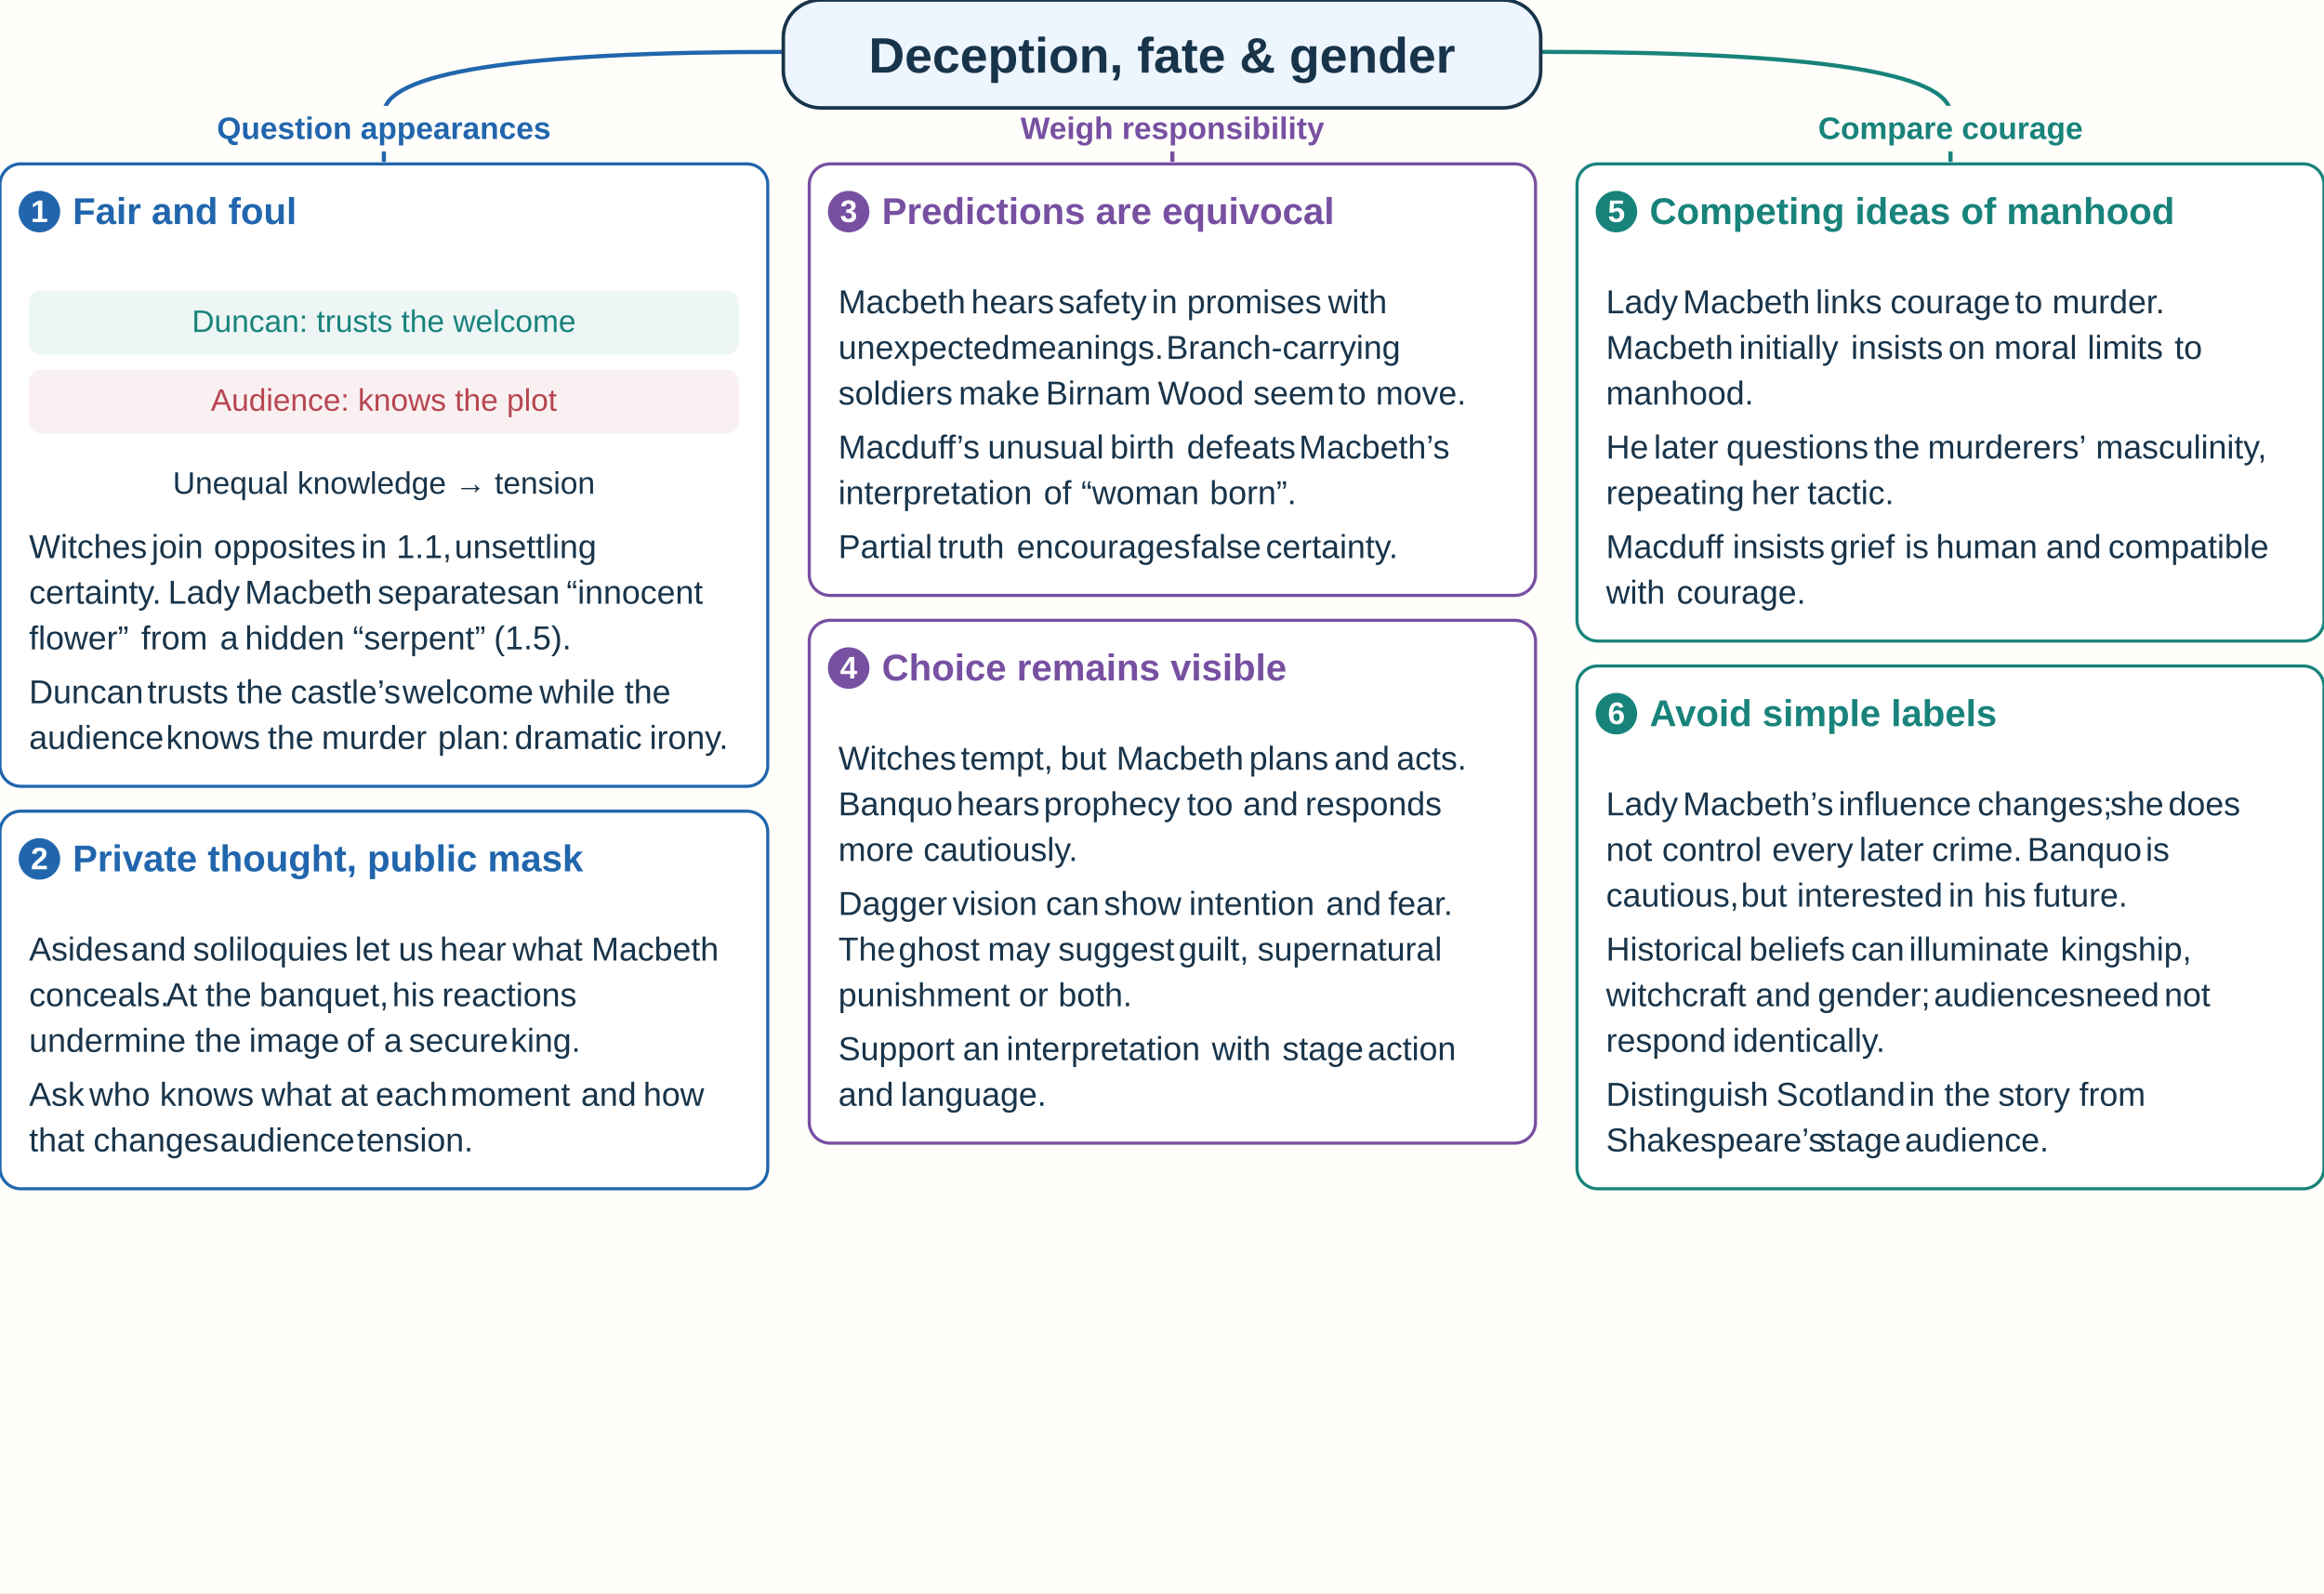
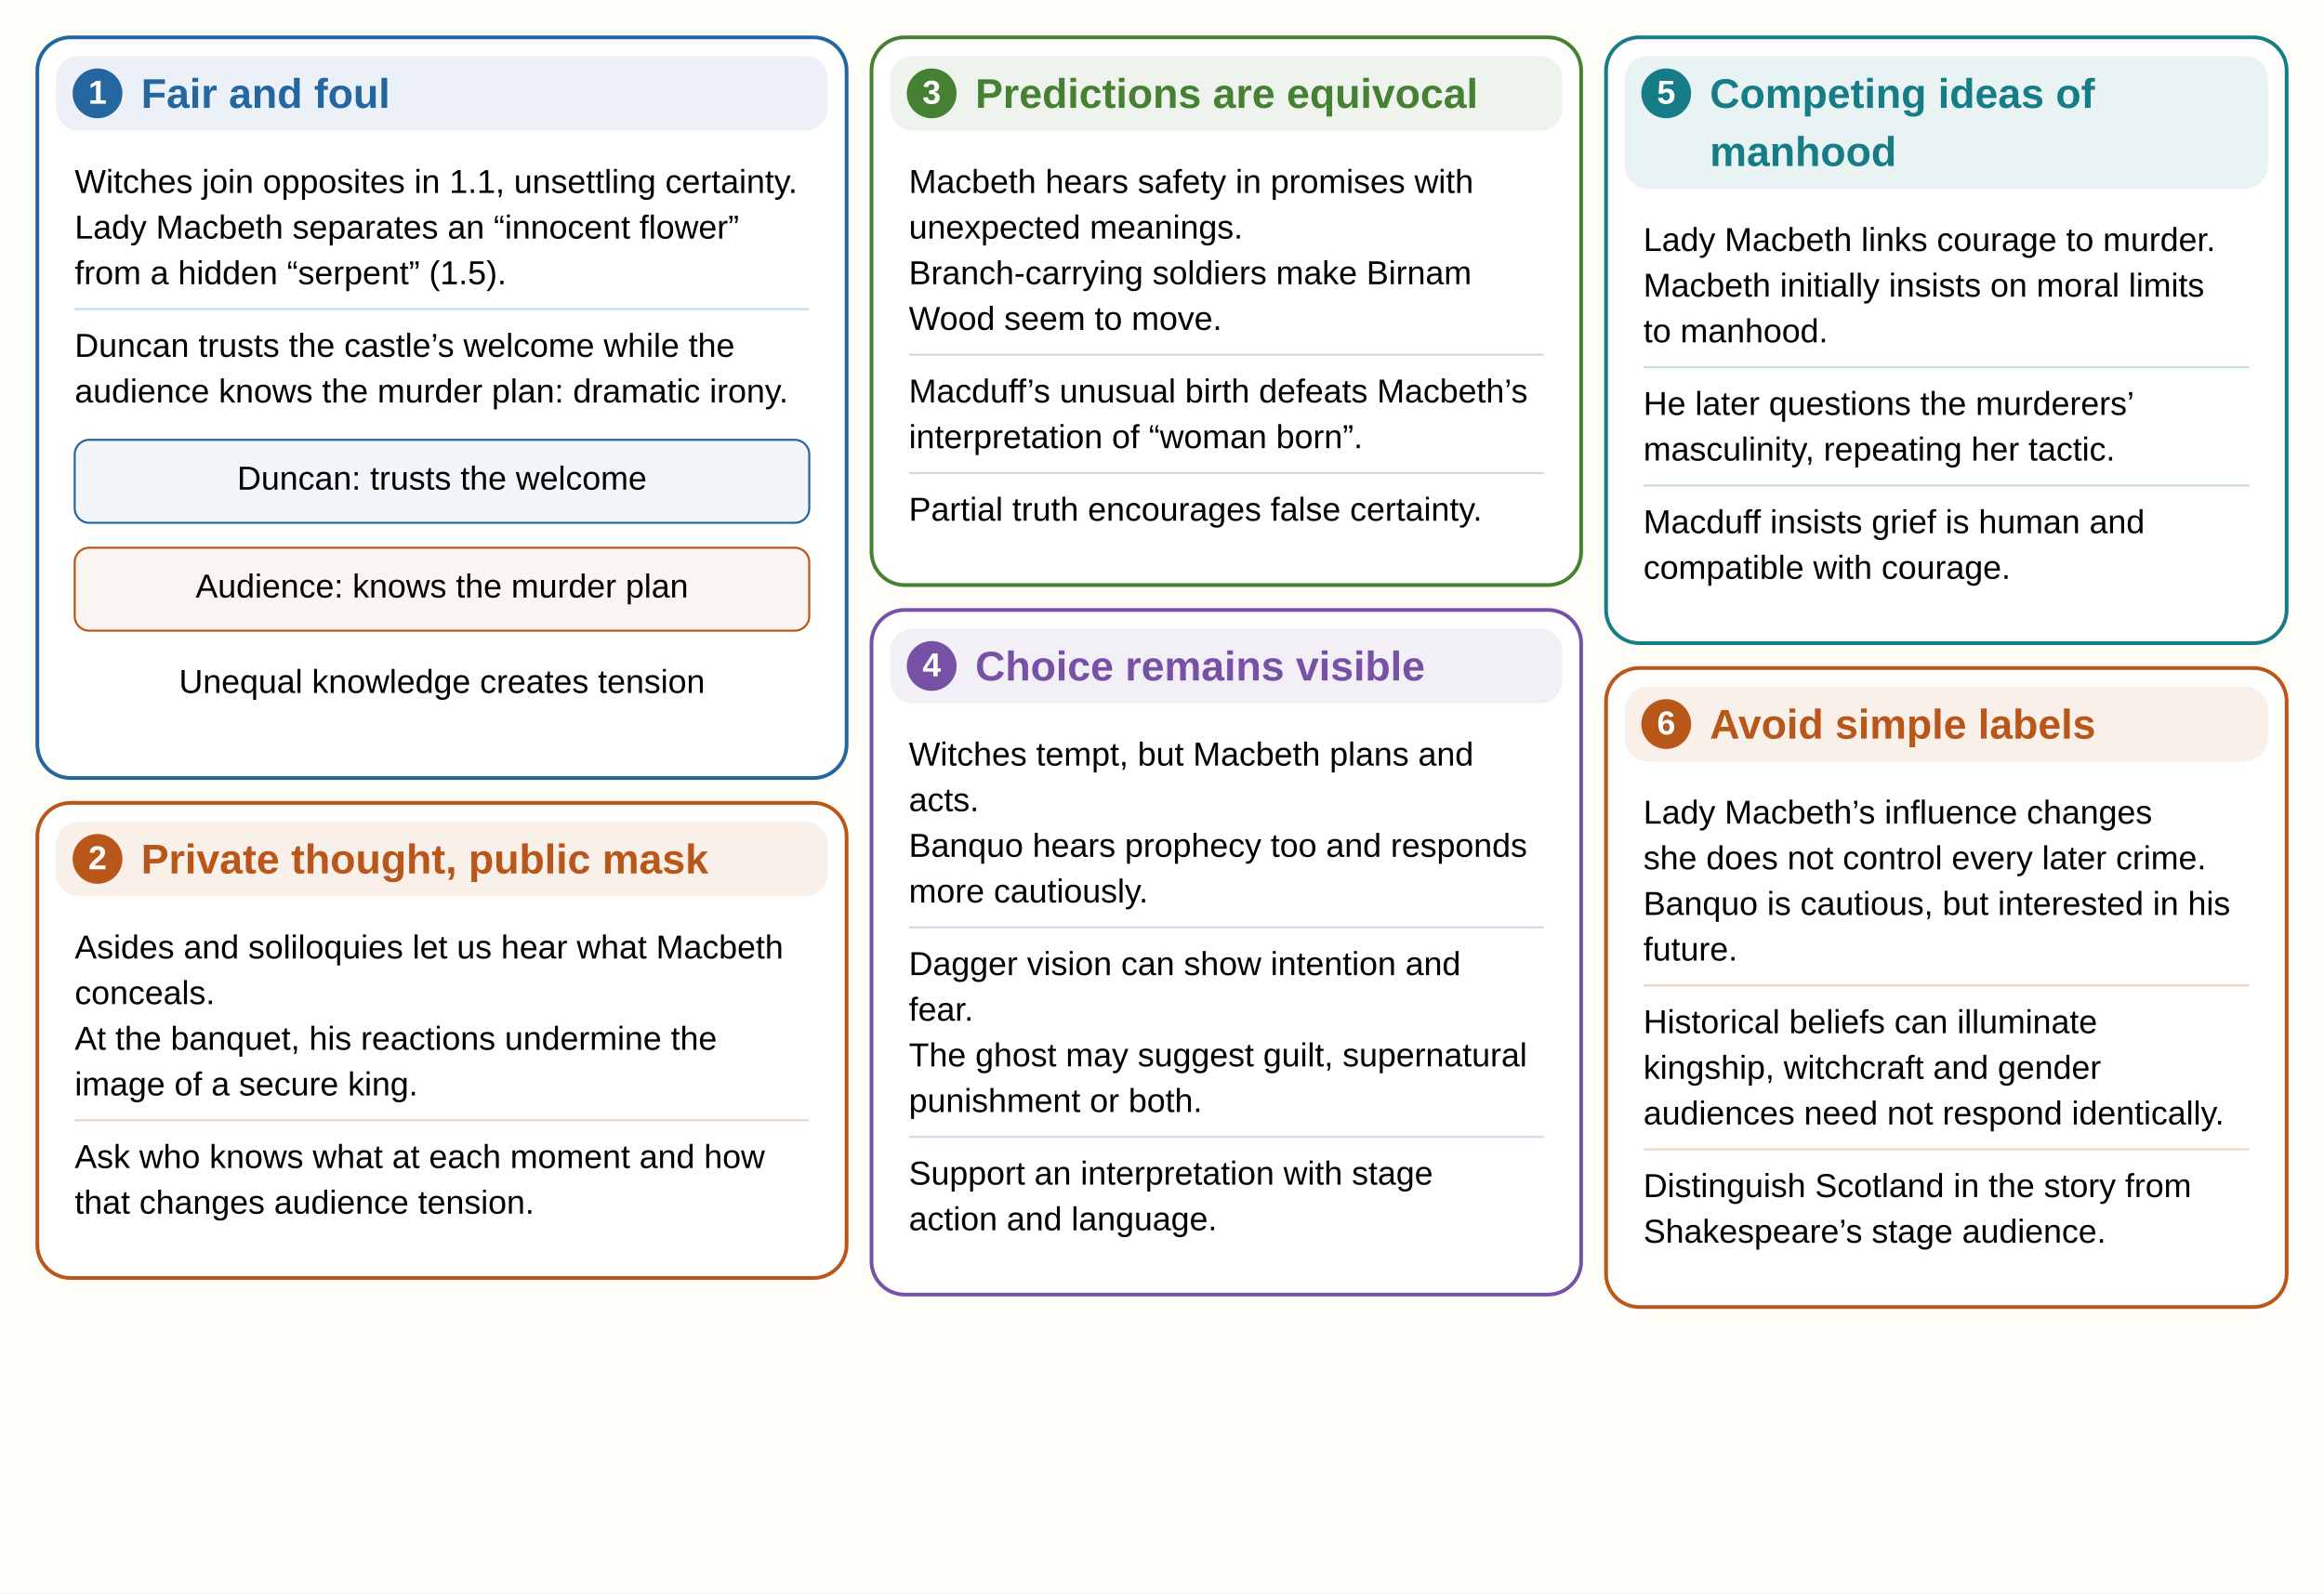
- <svg xmlns="http://www.w3.org/2000/svg" width="2400" height="1645.714" viewBox="0 0 1120 768" role="img" aria-labelledby="title description" data-print-width-mm="277" data-body-size="16">
+ <svg xmlns="http://www.w3.org/2000/svg" width="2400" height="1645.714" viewBox="0 0 1120 768" role="img" aria-labelledby="map-title map-description" data-print-width-mm="277" font-family="Segoe UI,Arial,sans-serif">
  <defs>
-     <radialGradient id="animalFill">
-       <stop stop-color="#fff5de" />
-       <stop offset="1" stop-color="#dceafd" />
-     </radialGradient>
-     <radialGradient id="nucleusFill">
-       <stop stop-color="#ddc7f4" />
-       <stop offset="1" stop-color="#9b79c2" />
-     </radialGradient>
-     <linearGradient id="leafFill" x2="0" y2="1">
-       <stop stop-color="#edf7b8" />
-       <stop offset="1" stop-color="#bfd882" />
-     </linearGradient>
+     <marker id="arrow-2366a0" viewBox="0 0 10 10" refX="9" refY="5" markerWidth="4" markerHeight="4" orient="auto-start-reverse">
+       <path d="M1 1L9 5L1 9" fill="none" stroke="#2366a0" stroke-width="2" stroke-linejoin="round" />
+     </marker>
+     <marker id="arrow-b95619" viewBox="0 0 10 10" refX="9" refY="5" markerWidth="4" markerHeight="4" orient="auto-start-reverse">
+       <path d="M1 1L9 5L1 9" fill="none" stroke="#b95619" stroke-width="2" stroke-linejoin="round" />
+     </marker>
+     <marker id="arrow-468133" viewBox="0 0 10 10" refX="9" refY="5" markerWidth="4" markerHeight="4" orient="auto-start-reverse">
+       <path d="M1 1L9 5L1 9" fill="none" stroke="#468133" stroke-width="2" stroke-linejoin="round" />
+     </marker>
+     <marker id="arrow-7651a5" viewBox="0 0 10 10" refX="9" refY="5" markerWidth="4" markerHeight="4" orient="auto-start-reverse">
+       <path d="M1 1L9 5L1 9" fill="none" stroke="#7651a5" stroke-width="2" stroke-linejoin="round" />
+     </marker>
+     <marker id="arrow-167d87" viewBox="0 0 10 10" refX="9" refY="5" markerWidth="4" markerHeight="4" orient="auto-start-reverse">
+       <path d="M1 1L9 5L1 9" fill="none" stroke="#167d87" stroke-width="2" stroke-linejoin="round" />
+     </marker>
+     <marker id="arrow-b95619" viewBox="0 0 10 10" refX="9" refY="5" markerWidth="4" markerHeight="4" orient="auto-start-reverse">
+       <path d="M1 1L9 5L1 9" fill="none" stroke="#b95619" stroke-width="2" stroke-linejoin="round" />
+     </marker>
  </defs>
-   <rect width="1120" height="768" fill="#fffefa" />
-   <g font-family="Segoe UI, Arial, sans-serif" fill="#18344a">
-     <path class="relationship-path" d="M377.5 25Q185.0 25 185.0 55V78" stroke="#2166ad" stroke-width="2" fill="none" />
-     <rect x="98.0" y="51" width="174.0" height="22" rx="5" fill="#fffefa" />
-     <text class="diagram-label" x="185.00" y="67.00" font-size="15" fill="#2166ad" font-weight="700" text-anchor="middle">Question appearances</text>
-     <g class="map-section" id="section-1" data-source-panel="0" data-bounds="0,0,370,300" transform="translate(0 79)">
-       <rect width="370" height="300" rx="10" fill="white" stroke="#2166ad" stroke-width="1.5" />
-       <g class="section-heading">
-         <circle cx="19" cy="23" r="10" fill="#2166ad" />
-         <text class="" x="19.00" y="28.00" font-size="15" fill="white" font-weight="700" text-anchor="middle">1</text>
-         <text class="" x="35.00" y="29.00" font-size="18" fill="#2166ad" font-weight="700" text-anchor="start">Fair and foul</text>
-       </g>
-       <g class="section-body">
-         <g class="concept-illustration" transform="translate(14 59)">
-           <rect x="0" y="2" width="342" height="31" rx="6" fill="#18837b" opacity=".08" />
-           <text class="diagram-label" x="171.00" y="22.00" font-size="15" fill="#18837b" font-weight="400" text-anchor="middle">Duncan: trusts the welcome</text>
-           <rect x="0" y="40" width="342" height="31" rx="6" fill="#b74551" opacity=".08" />
-           <text class="diagram-label" x="171.00" y="60.00" font-size="15" fill="#b74551" font-weight="400" text-anchor="middle">Audience: knows the plot</text>
-           <text class="diagram-label" x="171.00" y="100.00" font-size="15" fill="#18344a" font-weight="400" text-anchor="middle">Unequal knowledge → tension</text>
+   <rect width="1120" height="768" fill="#fffdf8" />
+   <g class="map-section" id="section-1" data-source-panel="0" data-bounds="0,0,390,357" transform="translate(18 18)">
+     <rect width="390" height="357" rx="16" fill="white" stroke="#2366a0" stroke-width="1.8" />
+     <g class="section-heading">
+       <rect x="9" y="9" width="372" height="36" rx="11" fill="#2366a0" opacity=".09" />
+       <circle cx="29" cy="27" r="12" fill="#2366a0" />
+       <text class="diagram-label" x="29" y="32" font-size="16" fill="white" font-weight="700" text-anchor="middle">1</text>
+       <text class="panel-title" x="50" y="34" font-size="20" fill="#2366a0" font-weight="700" text-anchor="start">Fair and foul</text>
+     </g>
+     <g class="section-body">
+       <text class="body-text" x="18" y="75" font-size="16" fill="#000000" font-weight="400" text-anchor="start">Witches join opposites in 1.1, unsettling certainty.</text>
+       <text class="body-text" x="18" y="97" font-size="16" fill="#000000" font-weight="400" text-anchor="start">Lady Macbeth separates an “innocent flower”</text>
+       <text class="body-text" x="18" y="119" font-size="16" fill="#000000" font-weight="400" text-anchor="start">from a hidden “serpent” (1.5).</text>
+       <path class="section-divider" d="M18 131H372" stroke="#2366a0" stroke-opacity=".25" stroke-width="1" fill="none" />
+       <text class="body-text" x="18" y="154" font-size="16" fill="#000000" font-weight="400" text-anchor="start">Duncan trusts the castle’s welcome while the</text>
+       <text class="body-text" x="18" y="176" font-size="16" fill="#000000" font-weight="400" text-anchor="start">audience knows the murder plan: dramatic irony.</text>
+       <g transform="translate(18 194)">
+         <g class="concept-illustration">
+           <rect x="0" y="0" width="354" height="40" rx="7" fill="#2366a0" fill-opacity=".06" stroke="#2366a0" />
+           <text class="diagram-label" x="177.0" y="24" font-size="16" fill="#000000" text-anchor="middle">Duncan: trusts the welcome</text>
+           <rect x="0" y="52" width="354" height="40" rx="7" fill="#b95619" fill-opacity=".06" stroke="#b95619" />
+           <text class="diagram-label" x="177.0" y="76" font-size="16" fill="#000000" text-anchor="middle">Audience: knows the murder plan</text>
+           <text class="diagram-label" x="177.0" y="122" font-size="16" fill="#000000" text-anchor="middle">Unequal knowledge creates tension</text>
        </g>
-         <text class="body-text" x="14.00" y="190.00" font-size="16" fill="#18344a" font-weight="400" text-anchor="start">Witches</text>
-         <text class="body-text" x="73.00" y="190.00" font-size="16" fill="#18344a" font-weight="400" text-anchor="start">join</text>
-         <text class="body-text" x="103.00" y="190.00" font-size="16" fill="#18344a" font-weight="400" text-anchor="start">opposites</text>
-         <text class="body-text" x="174.00" y="190.00" font-size="16" fill="#18344a" font-weight="400" text-anchor="start">in</text>
-         <text class="body-text" x="191.00" y="190.00" font-size="16" fill="#18344a" font-weight="400" text-anchor="start">1.1,</text>
-         <text class="body-text" x="219.00" y="190.00" font-size="16" fill="#18344a" font-weight="400" text-anchor="start">unsettling</text>
-         <text class="body-text" x="14.00" y="212.00" font-size="16" fill="#18344a" font-weight="400" text-anchor="start">certainty.</text>
-         <text class="body-text" x="80.98" y="212.00" font-size="16" fill="#18344a" font-weight="400" text-anchor="start">Lady</text>
-         <text class="body-text" x="117.98" y="212.00" font-size="16" fill="#18344a" font-weight="400" text-anchor="start">Macbeth</text>
-         <text class="body-text" x="181.98" y="212.00" font-size="16" fill="#18344a" font-weight="400" text-anchor="start">separates</text>
-         <text class="body-text" x="251.98" y="212.00" font-size="16" fill="#18344a" font-weight="400" text-anchor="start">an</text>
-         <text class="body-text" x="272.98" y="212.00" font-size="16" fill="#18344a" font-weight="400" text-anchor="start">“innocent</text>
-         <text class="body-text" x="14.00" y="234.00" font-size="16" fill="#18344a" font-weight="400" text-anchor="start">flower”</text>
-         <text class="body-text" x="68.02" y="234.00" font-size="16" fill="#18344a" font-weight="400" text-anchor="start">from</text>
-         <text class="body-text" x="106.02" y="234.00" font-size="16" fill="#18344a" font-weight="400" text-anchor="start">a</text>
-         <text class="body-text" x="118.02" y="234.00" font-size="16" fill="#18344a" font-weight="400" text-anchor="start">hidden</text>
-         <text class="body-text" x="170.02" y="234.00" font-size="16" fill="#18344a" font-weight="400" text-anchor="start">“serpent”</text>
-         <text class="body-text" x="238.02" y="234.00" font-size="16" fill="#18344a" font-weight="400" text-anchor="start">(1.5).</text>
-         <text class="body-text" x="14.00" y="260.00" font-size="16" fill="#18344a" font-weight="400" text-anchor="start">Duncan</text>
-         <text class="body-text" x="71.00" y="260.00" font-size="16" fill="#18344a" font-weight="400" text-anchor="start">trusts</text>
-         <text class="body-text" x="114.00" y="260.00" font-size="16" fill="#18344a" font-weight="400" text-anchor="start">the</text>
-         <text class="body-text" x="140.00" y="260.00" font-size="16" fill="#18344a" font-weight="400" text-anchor="start">castle’s</text>
-         <text class="body-text" x="193.98" y="260.00" font-size="16" fill="#18344a" font-weight="400" text-anchor="start">welcome</text>
-         <text class="body-text" x="259.98" y="260.00" font-size="16" fill="#18344a" font-weight="400" text-anchor="start">while</text>
-         <text class="body-text" x="300.98" y="260.00" font-size="16" fill="#18344a" font-weight="400" text-anchor="start">the</text>
-         <text class="body-text" x="14.00" y="282.00" font-size="16" fill="#18344a" font-weight="400" text-anchor="start">audience</text>
-         <text class="body-text" x="80.00" y="282.00" font-size="16" fill="#18344a" font-weight="400" text-anchor="start">knows</text>
-         <text class="body-text" x="129.00" y="282.00" font-size="16" fill="#18344a" font-weight="400" text-anchor="start">the</text>
-         <text class="body-text" x="155.00" y="282.00" font-size="16" fill="#18344a" font-weight="400" text-anchor="start">murder</text>
-         <text class="body-text" x="211.00" y="282.00" font-size="16" fill="#18344a" font-weight="400" text-anchor="start">plan:</text>
-         <text class="body-text" x="248.00" y="282.00" font-size="16" fill="#18344a" font-weight="400" text-anchor="start">dramatic</text>
-         <text class="body-text" x="313.00" y="282.00" font-size="16" fill="#18344a" font-weight="400" text-anchor="start">irony.</text>
      </g>
    </g>
-     <g class="map-section" id="section-2" data-source-panel="1" data-bounds="0,0,370,182" transform="translate(0 391)">
-       <rect width="370" height="182" rx="10" fill="white" stroke="#2166ad" stroke-width="1.5" />
-       <g class="section-heading">
-         <circle cx="19" cy="23" r="10" fill="#2166ad" />
-         <text class="" x="19.00" y="28.00" font-size="15" fill="white" font-weight="700" text-anchor="middle">2</text>
-         <text class="" x="35.00" y="29.00" font-size="18" fill="#2166ad" font-weight="700" text-anchor="start">Private thought, public mask</text>
-       </g>
-       <g class="section-body">
-         <text class="body-text" x="14.00" y="72.00" font-size="16" fill="#18344a" font-weight="400" text-anchor="start">Asides</text>
-         <text class="body-text" x="63.00" y="72.00" font-size="16" fill="#18344a" font-weight="400" text-anchor="start">and</text>
-         <text class="body-text" x="93.00" y="72.00" font-size="16" fill="#18344a" font-weight="400" text-anchor="start">soliloquies</text>
-         <text class="body-text" x="171.00" y="72.00" font-size="16" fill="#18344a" font-weight="400" text-anchor="start">let</text>
-         <text class="body-text" x="192.00" y="72.00" font-size="16" fill="#18344a" font-weight="400" text-anchor="start">us</text>
-         <text class="body-text" x="212.00" y="72.00" font-size="16" fill="#18344a" font-weight="400" text-anchor="start">hear</text>
-         <text class="body-text" x="247.00" y="72.00" font-size="16" fill="#18344a" font-weight="400" text-anchor="start">what</text>
-         <text class="body-text" x="285.00" y="72.00" font-size="16" fill="#18344a" font-weight="400" text-anchor="start">Macbeth</text>
-         <text class="body-text" x="14.00" y="94.00" font-size="16" fill="#18344a" font-weight="400" text-anchor="start">conceals.</text>
-         <text class="body-text" x="80.00" y="94.00" font-size="16" fill="#18344a" font-weight="400" text-anchor="start">At</text>
-         <text class="body-text" x="99.00" y="94.00" font-size="16" fill="#18344a" font-weight="400" text-anchor="start">the</text>
-         <text class="body-text" x="125.00" y="94.00" font-size="16" fill="#18344a" font-weight="400" text-anchor="start">banquet,</text>
-         <text class="body-text" x="189.00" y="94.00" font-size="16" fill="#18344a" font-weight="400" text-anchor="start">his</text>
-         <text class="body-text" x="213.00" y="94.00" font-size="16" fill="#18344a" font-weight="400" text-anchor="start">reactions</text>
-         <text class="body-text" x="14.00" y="116.00" font-size="16" fill="#18344a" font-weight="400" text-anchor="start">undermine</text>
-         <text class="body-text" x="94.00" y="116.00" font-size="16" fill="#18344a" font-weight="400" text-anchor="start">the</text>
-         <text class="body-text" x="120.00" y="116.00" font-size="16" fill="#18344a" font-weight="400" text-anchor="start">image</text>
-         <text class="body-text" x="167.00" y="116.00" font-size="16" fill="#18344a" font-weight="400" text-anchor="start">of</text>
-         <text class="body-text" x="185.00" y="116.00" font-size="16" fill="#18344a" font-weight="400" text-anchor="start">a</text>
-         <text class="body-text" x="197.00" y="116.00" font-size="16" fill="#18344a" font-weight="400" text-anchor="start">secure</text>
-         <text class="body-text" x="246.00" y="116.00" font-size="16" fill="#18344a" font-weight="400" text-anchor="start">king.</text>
-         <text class="body-text" x="14.00" y="142.00" font-size="16" fill="#18344a" font-weight="400" text-anchor="start">Ask</text>
-         <text class="body-text" x="43.00" y="142.00" font-size="16" fill="#18344a" font-weight="400" text-anchor="start">who</text>
-         <text class="body-text" x="77.00" y="142.00" font-size="16" fill="#18344a" font-weight="400" text-anchor="start">knows</text>
-         <text class="body-text" x="126.00" y="142.00" font-size="16" fill="#18344a" font-weight="400" text-anchor="start">what</text>
-         <text class="body-text" x="164.00" y="142.00" font-size="16" fill="#18344a" font-weight="400" text-anchor="start">at</text>
-         <text class="body-text" x="181.00" y="142.00" font-size="16" fill="#18344a" font-weight="400" text-anchor="start">each</text>
-         <text class="body-text" x="217.00" y="142.00" font-size="16" fill="#18344a" font-weight="400" text-anchor="start">moment</text>
-         <text class="body-text" x="280.00" y="142.00" font-size="16" fill="#18344a" font-weight="400" text-anchor="start">and</text>
-         <text class="body-text" x="310.00" y="142.00" font-size="16" fill="#18344a" font-weight="400" text-anchor="start">how</text>
-         <text class="body-text" x="14.00" y="164.00" font-size="16" fill="#18344a" font-weight="400" text-anchor="start">that</text>
-         <text class="body-text" x="45.00" y="164.00" font-size="16" fill="#18344a" font-weight="400" text-anchor="start">changes</text>
-         <text class="body-text" x="106.00" y="164.00" font-size="16" fill="#18344a" font-weight="400" text-anchor="start">audience</text>
-         <text class="body-text" x="172.00" y="164.00" font-size="16" fill="#18344a" font-weight="400" text-anchor="start">tension.</text>
-       </g>
+   </g>
+   <g class="map-section" id="section-2" data-source-panel="1" data-bounds="0,0,390,229" transform="translate(18 387)">
+     <rect width="390" height="229" rx="16" fill="white" stroke="#b95619" stroke-width="1.8" />
+     <g class="section-heading">
+       <rect x="9" y="9" width="372" height="36" rx="11" fill="#b95619" opacity=".09" />
+       <circle cx="29" cy="27" r="12" fill="#b95619" />
+       <text class="diagram-label" x="29" y="32" font-size="16" fill="white" font-weight="700" text-anchor="middle">2</text>
+       <text class="panel-title" x="50" y="34" font-size="20" fill="#b95619" font-weight="700" text-anchor="start">Private thought, public mask</text>
    </g>
-     <path class="relationship-path" d="M560 52Q565.0 55 565.0 55V78" stroke="#7750a1" stroke-width="2" fill="none" />
-     <rect x="483.5" y="51" width="163.0" height="22" rx="5" fill="#fffefa" />
-     <text class="diagram-label" x="565.00" y="67.00" font-size="15" fill="#7750a1" font-weight="700" text-anchor="middle">Weigh responsibility</text>
-     <g class="map-section" id="section-3" data-source-panel="2" data-bounds="0,0,350,208" transform="translate(390 79)">
-       <rect width="350" height="208" rx="10" fill="white" stroke="#7750a1" stroke-width="1.5" />
-       <g class="section-heading">
-         <circle cx="19" cy="23" r="10" fill="#7750a1" />
-         <text class="" x="19.00" y="28.00" font-size="15" fill="white" font-weight="700" text-anchor="middle">3</text>
-         <text class="" x="35.00" y="29.00" font-size="18" fill="#7750a1" font-weight="700" text-anchor="start">Predictions are equivocal</text>
-       </g>
-       <g class="section-body">
-         <text class="body-text" x="14.00" y="72.00" font-size="16" fill="#18344a" font-weight="400" text-anchor="start">Macbeth</text>
-         <text class="body-text" x="78.00" y="72.00" font-size="16" fill="#18344a" font-weight="400" text-anchor="start">hears</text>
-         <text class="body-text" x="120.00" y="72.00" font-size="16" fill="#18344a" font-weight="400" text-anchor="start">safety</text>
-         <text class="body-text" x="165.00" y="72.00" font-size="16" fill="#18344a" font-weight="400" text-anchor="start">in</text>
-         <text class="body-text" x="182.00" y="72.00" font-size="16" fill="#18344a" font-weight="400" text-anchor="start">promises</text>
-         <text class="body-text" x="250.00" y="72.00" font-size="16" fill="#18344a" font-weight="400" text-anchor="start">with</text>
-         <text class="body-text" x="14.00" y="94.00" font-size="16" fill="#18344a" font-weight="400" text-anchor="start">unexpected</text>
-         <text class="body-text" x="97.00" y="94.00" font-size="16" fill="#18344a" font-weight="400" text-anchor="start">meanings.</text>
-         <text class="body-text" x="172.00" y="94.00" font-size="16" fill="#18344a" font-weight="400" text-anchor="start">Branch-carrying</text>
-         <text class="body-text" x="14.00" y="116.00" font-size="16" fill="#18344a" font-weight="400" text-anchor="start">soldiers</text>
-         <text class="body-text" x="72.00" y="116.00" font-size="16" fill="#18344a" font-weight="400" text-anchor="start">make</text>
-         <text class="body-text" x="114.00" y="116.00" font-size="16" fill="#18344a" font-weight="400" text-anchor="start">Birnam</text>
-         <text class="body-text" x="168.00" y="116.00" font-size="16" fill="#18344a" font-weight="400" text-anchor="start">Wood</text>
-         <text class="body-text" x="214.00" y="116.00" font-size="16" fill="#18344a" font-weight="400" text-anchor="start">seem</text>
-         <text class="body-text" x="255.00" y="116.00" font-size="16" fill="#18344a" font-weight="400" text-anchor="start">to</text>
-         <text class="body-text" x="273.00" y="116.00" font-size="16" fill="#18344a" font-weight="400" text-anchor="start">move.</text>
-         <text class="body-text" x="14.00" y="142.00" font-size="16" fill="#18344a" font-weight="400" text-anchor="start">Macduff’s</text>
-         <text class="body-text" x="85.98" y="142.00" font-size="16" fill="#18344a" font-weight="400" text-anchor="start">unusual</text>
-         <text class="body-text" x="144.98" y="142.00" font-size="16" fill="#18344a" font-weight="400" text-anchor="start">birth</text>
-         <text class="body-text" x="181.98" y="142.00" font-size="16" fill="#18344a" font-weight="400" text-anchor="start">defeats</text>
-         <text class="body-text" x="235.98" y="142.00" font-size="16" fill="#18344a" font-weight="400" text-anchor="start">Macbeth’s</text>
-         <text class="body-text" x="14.00" y="164.00" font-size="16" fill="#18344a" font-weight="400" text-anchor="start">interpretation</text>
-         <text class="body-text" x="113.00" y="164.00" font-size="16" fill="#18344a" font-weight="400" text-anchor="start">of</text>
-         <text class="body-text" x="131.00" y="164.00" font-size="16" fill="#18344a" font-weight="400" text-anchor="start">“woman</text>
-         <text class="body-text" x="193.00" y="164.00" font-size="16" fill="#18344a" font-weight="400" text-anchor="start">born”.</text>
-         <text class="body-text" x="14.00" y="190.00" font-size="16" fill="#18344a" font-weight="400" text-anchor="start">Partial</text>
-         <text class="body-text" x="62.00" y="190.00" font-size="16" fill="#18344a" font-weight="400" text-anchor="start">truth</text>
-         <text class="body-text" x="100.00" y="190.00" font-size="16" fill="#18344a" font-weight="400" text-anchor="start">encourages</text>
-         <text class="body-text" x="184.00" y="190.00" font-size="16" fill="#18344a" font-weight="400" text-anchor="start">false</text>
-         <text class="body-text" x="220.00" y="190.00" font-size="16" fill="#18344a" font-weight="400" text-anchor="start">certainty.</text>
-       </g>
+     <g class="section-body">
+       <text class="body-text" x="18" y="75" font-size="16" fill="#000000" font-weight="400" text-anchor="start">Asides and soliloquies let us hear what Macbeth</text>
+       <text class="body-text" x="18" y="97" font-size="16" fill="#000000" font-weight="400" text-anchor="start">conceals.</text>
+       <text class="body-text" x="18" y="119" font-size="16" fill="#000000" font-weight="400" text-anchor="start">At the banquet, his reactions undermine the</text>
+       <text class="body-text" x="18" y="141" font-size="16" fill="#000000" font-weight="400" text-anchor="start">image of a secure king.</text>
+       <path class="section-divider" d="M18 153H372" stroke="#b95619" stroke-opacity=".25" stroke-width="1" fill="none" />
+       <text class="body-text" x="18" y="176" font-size="16" fill="#000000" font-weight="400" text-anchor="start">Ask who knows what at each moment and how</text>
+       <text class="body-text" x="18" y="198" font-size="16" fill="#000000" font-weight="400" text-anchor="start">that changes audience tension.</text>
    </g>
-     <g class="map-section" id="section-4" data-source-panel="3" data-bounds="0,0,350,252" transform="translate(390 299)">
-       <rect width="350" height="252" rx="10" fill="white" stroke="#7750a1" stroke-width="1.5" />
-       <g class="section-heading">
-         <circle cx="19" cy="23" r="10" fill="#7750a1" />
-         <text class="" x="19.00" y="28.00" font-size="15" fill="white" font-weight="700" text-anchor="middle">4</text>
-         <text class="" x="35.00" y="29.00" font-size="18" fill="#7750a1" font-weight="700" text-anchor="start">Choice remains visible</text>
-       </g>
-       <g class="section-body">
-         <text class="body-text" x="14.00" y="72.00" font-size="16" fill="#18344a" font-weight="400" text-anchor="start">Witches</text>
-         <text class="body-text" x="73.00" y="72.00" font-size="16" fill="#18344a" font-weight="400" text-anchor="start">tempt,</text>
-         <text class="body-text" x="121.00" y="72.00" font-size="16" fill="#18344a" font-weight="400" text-anchor="start">but</text>
-         <text class="body-text" x="148.00" y="72.00" font-size="16" fill="#18344a" font-weight="400" text-anchor="start">Macbeth</text>
-         <text class="body-text" x="212.00" y="72.00" font-size="16" fill="#18344a" font-weight="400" text-anchor="start">plans</text>
-         <text class="body-text" x="253.00" y="72.00" font-size="16" fill="#18344a" font-weight="400" text-anchor="start">and</text>
-         <text class="body-text" x="283.00" y="72.00" font-size="16" fill="#18344a" font-weight="400" text-anchor="start">acts.</text>
-         <text class="body-text" x="14.00" y="94.00" font-size="16" fill="#18344a" font-weight="400" text-anchor="start">Banquo</text>
-         <text class="body-text" x="71.00" y="94.00" font-size="16" fill="#18344a" font-weight="400" text-anchor="start">hears</text>
-         <text class="body-text" x="113.00" y="94.00" font-size="16" fill="#18344a" font-weight="400" text-anchor="start">prophecy</text>
-         <text class="body-text" x="182.00" y="94.00" font-size="16" fill="#18344a" font-weight="400" text-anchor="start">too</text>
-         <text class="body-text" x="209.00" y="94.00" font-size="16" fill="#18344a" font-weight="400" text-anchor="start">and</text>
-         <text class="body-text" x="239.00" y="94.00" font-size="16" fill="#18344a" font-weight="400" text-anchor="start">responds</text>
-         <text class="body-text" x="14.00" y="116.00" font-size="16" fill="#18344a" font-weight="400" text-anchor="start">more</text>
-         <text class="body-text" x="55.00" y="116.00" font-size="16" fill="#18344a" font-weight="400" text-anchor="start">cautiously.</text>
-         <text class="body-text" x="14.00" y="142.00" font-size="16" fill="#18344a" font-weight="400" text-anchor="start">Dagger</text>
-         <text class="body-text" x="69.00" y="142.00" font-size="16" fill="#18344a" font-weight="400" text-anchor="start">vision</text>
-         <text class="body-text" x="114.00" y="142.00" font-size="16" fill="#18344a" font-weight="400" text-anchor="start">can</text>
-         <text class="body-text" x="142.00" y="142.00" font-size="16" fill="#18344a" font-weight="400" text-anchor="start">show</text>
-         <text class="body-text" x="183.00" y="142.00" font-size="16" fill="#18344a" font-weight="400" text-anchor="start">intention</text>
-         <text class="body-text" x="249.00" y="142.00" font-size="16" fill="#18344a" font-weight="400" text-anchor="start">and</text>
-         <text class="body-text" x="279.00" y="142.00" font-size="16" fill="#18344a" font-weight="400" text-anchor="start">fear.</text>
-         <text class="body-text" x="14.00" y="164.00" font-size="16" fill="#18344a" font-weight="400" text-anchor="start">The</text>
-         <text class="body-text" x="43.00" y="164.00" font-size="16" fill="#18344a" font-weight="400" text-anchor="start">ghost</text>
-         <text class="body-text" x="86.00" y="164.00" font-size="16" fill="#18344a" font-weight="400" text-anchor="start">may</text>
-         <text class="body-text" x="120.00" y="164.00" font-size="16" fill="#18344a" font-weight="400" text-anchor="start">suggest</text>
-         <text class="body-text" x="178.00" y="164.00" font-size="16" fill="#18344a" font-weight="400" text-anchor="start">guilt,</text>
-         <text class="body-text" x="216.00" y="164.00" font-size="16" fill="#18344a" font-weight="400" text-anchor="start">supernatural</text>
-         <text class="body-text" x="14.00" y="186.00" font-size="16" fill="#18344a" font-weight="400" text-anchor="start">punishment</text>
-         <text class="body-text" x="101.00" y="186.00" font-size="16" fill="#18344a" font-weight="400" text-anchor="start">or</text>
-         <text class="body-text" x="120.00" y="186.00" font-size="16" fill="#18344a" font-weight="400" text-anchor="start">both.</text>
-         <text class="body-text" x="14.00" y="212.00" font-size="16" fill="#18344a" font-weight="400" text-anchor="start">Support</text>
-         <text class="body-text" x="74.00" y="212.00" font-size="16" fill="#18344a" font-weight="400" text-anchor="start">an</text>
-         <text class="body-text" x="95.00" y="212.00" font-size="16" fill="#18344a" font-weight="400" text-anchor="start">interpretation</text>
-         <text class="body-text" x="194.00" y="212.00" font-size="16" fill="#18344a" font-weight="400" text-anchor="start">with</text>
-         <text class="body-text" x="228.00" y="212.00" font-size="16" fill="#18344a" font-weight="400" text-anchor="start">stage</text>
-         <text class="body-text" x="269.00" y="212.00" font-size="16" fill="#18344a" font-weight="400" text-anchor="start">action</text>
-         <text class="body-text" x="14.00" y="234.00" font-size="16" fill="#18344a" font-weight="400" text-anchor="start">and</text>
-         <text class="body-text" x="44.00" y="234.00" font-size="16" fill="#18344a" font-weight="400" text-anchor="start">language.</text>
-       </g>
+   </g>
+   <g class="map-section" id="section-3" data-source-panel="2" data-bounds="0,0,342,264" transform="translate(420 18)">
+     <rect width="342" height="264" rx="16" fill="white" stroke="#468133" stroke-width="1.8" />
+     <g class="section-heading">
+       <rect x="9" y="9" width="324" height="36" rx="11" fill="#468133" opacity=".09" />
+       <circle cx="29" cy="27" r="12" fill="#468133" />
+       <text class="diagram-label" x="29" y="32" font-size="16" fill="white" font-weight="700" text-anchor="middle">3</text>
+       <text class="panel-title" x="50" y="34" font-size="20" fill="#468133" font-weight="700" text-anchor="start">Predictions are equivocal</text>
    </g>
-     <path class="relationship-path" d="M742.5 25Q940.0 25 940.0 55V78" stroke="#18837b" stroke-width="2" fill="none" />
-     <rect x="868.5" y="51" width="143.0" height="22" rx="5" fill="#fffefa" />
-     <text class="diagram-label" x="940.00" y="67.00" font-size="15" fill="#18837b" font-weight="700" text-anchor="middle">Compare courage</text>
-     <g class="map-section" id="section-5" data-source-panel="4" data-bounds="0,0,360,230" transform="translate(760 79)">
-       <rect width="360" height="230" rx="10" fill="white" stroke="#18837b" stroke-width="1.5" />
-       <g class="section-heading">
-         <circle cx="19" cy="23" r="10" fill="#18837b" />
-         <text class="" x="19.00" y="28.00" font-size="15" fill="white" font-weight="700" text-anchor="middle">5</text>
-         <text class="" x="35.00" y="29.00" font-size="18" fill="#18837b" font-weight="700" text-anchor="start">Competing ideas of manhood</text>
-       </g>
-       <g class="section-body">
-         <text class="body-text" x="14.00" y="72.00" font-size="16" fill="#18344a" font-weight="400" text-anchor="start">Lady</text>
-         <text class="body-text" x="51.00" y="72.00" font-size="16" fill="#18344a" font-weight="400" text-anchor="start">Macbeth</text>
-         <text class="body-text" x="115.00" y="72.00" font-size="16" fill="#18344a" font-weight="400" text-anchor="start">links</text>
-         <text class="body-text" x="151.00" y="72.00" font-size="16" fill="#18344a" font-weight="400" text-anchor="start">courage</text>
-         <text class="body-text" x="211.00" y="72.00" font-size="16" fill="#18344a" font-weight="400" text-anchor="start">to</text>
-         <text class="body-text" x="229.00" y="72.00" font-size="16" fill="#18344a" font-weight="400" text-anchor="start">murder.</text>
-         <text class="body-text" x="14.00" y="94.00" font-size="16" fill="#18344a" font-weight="400" text-anchor="start">Macbeth</text>
-         <text class="body-text" x="78.00" y="94.00" font-size="16" fill="#18344a" font-weight="400" text-anchor="start">initially</text>
-         <text class="body-text" x="132.00" y="94.00" font-size="16" fill="#18344a" font-weight="400" text-anchor="start">insists</text>
-         <text class="body-text" x="179.00" y="94.00" font-size="16" fill="#18344a" font-weight="400" text-anchor="start">on</text>
-         <text class="body-text" x="201.00" y="94.00" font-size="16" fill="#18344a" font-weight="400" text-anchor="start">moral</text>
-         <text class="body-text" x="246.00" y="94.00" font-size="16" fill="#18344a" font-weight="400" text-anchor="start">limits</text>
-         <text class="body-text" x="288.00" y="94.00" font-size="16" fill="#18344a" font-weight="400" text-anchor="start">to</text>
-         <text class="body-text" x="14.00" y="116.00" font-size="16" fill="#18344a" font-weight="400" text-anchor="start">manhood.</text>
-         <text class="body-text" x="14.00" y="142.00" font-size="16" fill="#18344a" font-weight="400" text-anchor="start">He</text>
-         <text class="body-text" x="37.00" y="142.00" font-size="16" fill="#18344a" font-weight="400" text-anchor="start">later</text>
-         <text class="body-text" x="72.00" y="142.00" font-size="16" fill="#18344a" font-weight="400" text-anchor="start">questions</text>
-         <text class="body-text" x="143.00" y="142.00" font-size="16" fill="#18344a" font-weight="400" text-anchor="start">the</text>
-         <text class="body-text" x="169.00" y="142.00" font-size="16" fill="#18344a" font-weight="400" text-anchor="start">murderers’</text>
-         <text class="body-text" x="250.00" y="142.00" font-size="16" fill="#18344a" font-weight="400" text-anchor="start">masculinity,</text>
-         <text class="body-text" x="14.00" y="164.00" font-size="16" fill="#18344a" font-weight="400" text-anchor="start">repeating</text>
-         <text class="body-text" x="84.00" y="164.00" font-size="16" fill="#18344a" font-weight="400" text-anchor="start">her</text>
-         <text class="body-text" x="111.00" y="164.00" font-size="16" fill="#18344a" font-weight="400" text-anchor="start">tactic.</text>
-         <text class="body-text" x="14.00" y="190.00" font-size="16" fill="#18344a" font-weight="400" text-anchor="start">Macduff</text>
-         <text class="body-text" x="75.00" y="190.00" font-size="16" fill="#18344a" font-weight="400" text-anchor="start">insists</text>
-         <text class="body-text" x="122.00" y="190.00" font-size="16" fill="#18344a" font-weight="400" text-anchor="start">grief</text>
-         <text class="body-text" x="158.00" y="190.00" font-size="16" fill="#18344a" font-weight="400" text-anchor="start">is</text>
-         <text class="body-text" x="173.00" y="190.00" font-size="16" fill="#18344a" font-weight="400" text-anchor="start">human</text>
-         <text class="body-text" x="226.00" y="190.00" font-size="16" fill="#18344a" font-weight="400" text-anchor="start">and</text>
-         <text class="body-text" x="256.00" y="190.00" font-size="16" fill="#18344a" font-weight="400" text-anchor="start">compatible</text>
-         <text class="body-text" x="14.00" y="212.00" font-size="16" fill="#18344a" font-weight="400" text-anchor="start">with</text>
-         <text class="body-text" x="48.00" y="212.00" font-size="16" fill="#18344a" font-weight="400" text-anchor="start">courage.</text>
-       </g>
+     <g class="section-body">
+       <text class="body-text" x="18" y="75" font-size="16" fill="#000000" font-weight="400" text-anchor="start">Macbeth hears safety in promises with</text>
+       <text class="body-text" x="18" y="97" font-size="16" fill="#000000" font-weight="400" text-anchor="start">unexpected meanings.</text>
+       <text class="body-text" x="18" y="119" font-size="16" fill="#000000" font-weight="400" text-anchor="start">Branch-carrying soldiers make Birnam</text>
+       <text class="body-text" x="18" y="141" font-size="16" fill="#000000" font-weight="400" text-anchor="start">Wood seem to move.</text>
+       <path class="section-divider" d="M18 153H324" stroke="#468133" stroke-opacity=".25" stroke-width="1" fill="none" />
+       <text class="body-text" x="18" y="176" font-size="16" fill="#000000" font-weight="400" text-anchor="start">Macduff’s unusual birth defeats Macbeth’s</text>
+       <text class="body-text" x="18" y="198" font-size="16" fill="#000000" font-weight="400" text-anchor="start">interpretation of “woman born”.</text>
+       <path class="section-divider" d="M18 210H324" stroke="#468133" stroke-opacity=".25" stroke-width="1" fill="none" />
+       <text class="body-text" x="18" y="233" font-size="16" fill="#000000" font-weight="400" text-anchor="start">Partial truth encourages false certainty.</text>
    </g>
-     <g class="map-section" id="section-6" data-source-panel="5" data-bounds="0,0,360,252" transform="translate(760 321)">
-       <rect width="360" height="252" rx="10" fill="white" stroke="#18837b" stroke-width="1.5" />
-       <g class="section-heading">
-         <circle cx="19" cy="23" r="10" fill="#18837b" />
-         <text class="" x="19.00" y="28.00" font-size="15" fill="white" font-weight="700" text-anchor="middle">6</text>
-         <text class="" x="35.00" y="29.00" font-size="18" fill="#18837b" font-weight="700" text-anchor="start">Avoid simple labels</text>
-       </g>
-       <g class="section-body">
-         <text class="body-text" x="14.00" y="72.00" font-size="16" fill="#18344a" font-weight="400" text-anchor="start">Lady</text>
-         <text class="body-text" x="51.00" y="72.00" font-size="16" fill="#18344a" font-weight="400" text-anchor="start">Macbeth’s</text>
-         <text class="body-text" x="125.98" y="72.00" font-size="16" fill="#18344a" font-weight="400" text-anchor="start">influence</text>
-         <text class="body-text" x="192.98" y="72.00" font-size="16" fill="#18344a" font-weight="400" text-anchor="start">changes;</text>
-         <text class="body-text" x="256.98" y="72.00" font-size="16" fill="#18344a" font-weight="400" text-anchor="start">she</text>
-         <text class="body-text" x="284.98" y="72.00" font-size="16" fill="#18344a" font-weight="400" text-anchor="start">does</text>
-         <text class="body-text" x="14.00" y="94.00" font-size="16" fill="#18344a" font-weight="400" text-anchor="start">not</text>
-         <text class="body-text" x="41.00" y="94.00" font-size="16" fill="#18344a" font-weight="400" text-anchor="start">control</text>
-         <text class="body-text" x="94.00" y="94.00" font-size="16" fill="#18344a" font-weight="400" text-anchor="start">every</text>
-         <text class="body-text" x="136.00" y="94.00" font-size="16" fill="#18344a" font-weight="400" text-anchor="start">later</text>
-         <text class="body-text" x="171.00" y="94.00" font-size="16" fill="#18344a" font-weight="400" text-anchor="start">crime.</text>
-         <text class="body-text" x="217.00" y="94.00" font-size="16" fill="#18344a" font-weight="400" text-anchor="start">Banquo</text>
-         <text class="body-text" x="274.00" y="94.00" font-size="16" fill="#18344a" font-weight="400" text-anchor="start">is</text>
-         <text class="body-text" x="14.00" y="116.00" font-size="16" fill="#18344a" font-weight="400" text-anchor="start">cautious,</text>
-         <text class="body-text" x="79.00" y="116.00" font-size="16" fill="#18344a" font-weight="400" text-anchor="start">but</text>
-         <text class="body-text" x="106.00" y="116.00" font-size="16" fill="#18344a" font-weight="400" text-anchor="start">interested</text>
-         <text class="body-text" x="179.00" y="116.00" font-size="16" fill="#18344a" font-weight="400" text-anchor="start">in</text>
-         <text class="body-text" x="196.00" y="116.00" font-size="16" fill="#18344a" font-weight="400" text-anchor="start">his</text>
-         <text class="body-text" x="220.00" y="116.00" font-size="16" fill="#18344a" font-weight="400" text-anchor="start">future.</text>
-         <text class="body-text" x="14.00" y="142.00" font-size="16" fill="#18344a" font-weight="400" text-anchor="start">Historical</text>
-         <text class="body-text" x="83.00" y="142.00" font-size="16" fill="#18344a" font-weight="400" text-anchor="start">beliefs</text>
-         <text class="body-text" x="132.00" y="142.00" font-size="16" fill="#18344a" font-weight="400" text-anchor="start">can</text>
-         <text class="body-text" x="160.00" y="142.00" font-size="16" fill="#18344a" font-weight="400" text-anchor="start">illuminate</text>
-         <text class="body-text" x="233.00" y="142.00" font-size="16" fill="#18344a" font-weight="400" text-anchor="start">kingship,</text>
-         <text class="body-text" x="14.00" y="164.00" font-size="16" fill="#18344a" font-weight="400" text-anchor="start">witchcraft</text>
-         <text class="body-text" x="86.00" y="164.00" font-size="16" fill="#18344a" font-weight="400" text-anchor="start">and</text>
-         <text class="body-text" x="116.00" y="164.00" font-size="16" fill="#18344a" font-weight="400" text-anchor="start">gender;</text>
-         <text class="body-text" x="172.00" y="164.00" font-size="16" fill="#18344a" font-weight="400" text-anchor="start">audiences</text>
-         <text class="body-text" x="245.00" y="164.00" font-size="16" fill="#18344a" font-weight="400" text-anchor="start">need</text>
-         <text class="body-text" x="283.00" y="164.00" font-size="16" fill="#18344a" font-weight="400" text-anchor="start">not</text>
-         <text class="body-text" x="14.00" y="186.00" font-size="16" fill="#18344a" font-weight="400" text-anchor="start">respond</text>
-         <text class="body-text" x="75.00" y="186.00" font-size="16" fill="#18344a" font-weight="400" text-anchor="start">identically.</text>
-         <text class="body-text" x="14.00" y="212.00" font-size="16" fill="#18344a" font-weight="400" text-anchor="start">Distinguish</text>
-         <text class="body-text" x="96.00" y="212.00" font-size="16" fill="#18344a" font-weight="400" text-anchor="start">Scotland</text>
-         <text class="body-text" x="160.00" y="212.00" font-size="16" fill="#18344a" font-weight="400" text-anchor="start">in</text>
-         <text class="body-text" x="177.00" y="212.00" font-size="16" fill="#18344a" font-weight="400" text-anchor="start">the</text>
-         <text class="body-text" x="203.00" y="212.00" font-size="16" fill="#18344a" font-weight="400" text-anchor="start">story</text>
-         <text class="body-text" x="242.00" y="212.00" font-size="16" fill="#18344a" font-weight="400" text-anchor="start">from</text>
-         <text class="body-text" x="14.00" y="234.00" font-size="16" fill="#18344a" font-weight="400" text-anchor="start">Shakespeare’s</text>
-         <text class="body-text" x="116.98" y="234.00" font-size="16" fill="#18344a" font-weight="400" text-anchor="start">stage</text>
-         <text class="body-text" x="157.98" y="234.00" font-size="16" fill="#18344a" font-weight="400" text-anchor="start">audience.</text>
-       </g>
+   </g>
+   <g class="map-section" id="section-4" data-source-panel="3" data-bounds="0,0,342,330" transform="translate(420 294)">
+     <rect width="342" height="330" rx="16" fill="white" stroke="#7651a5" stroke-width="1.8" />
+     <g class="section-heading">
+       <rect x="9" y="9" width="324" height="36" rx="11" fill="#7651a5" opacity=".09" />
+       <circle cx="29" cy="27" r="12" fill="#7651a5" />
+       <text class="diagram-label" x="29" y="32" font-size="16" fill="white" font-weight="700" text-anchor="middle">4</text>
+       <text class="panel-title" x="50" y="34" font-size="20" fill="#7651a5" font-weight="700" text-anchor="start">Choice remains visible</text>
    </g>
-     <g class="map-hub" data-bounds="377.5,0,365.0,52">
-       <rect x="377.5" width="365.0" height="52" rx="18" fill="#edf5ff" stroke="#18344a" stroke-width="1.7" />
-       <text class="" x="560.00" y="35.00" font-size="24" fill="#18344a" font-weight="700" text-anchor="middle">Deception, fate &amp; gender</text>
+     <g class="section-body">
+       <text class="body-text" x="18" y="75" font-size="16" fill="#000000" font-weight="400" text-anchor="start">Witches tempt, but Macbeth plans and</text>
+       <text class="body-text" x="18" y="97" font-size="16" fill="#000000" font-weight="400" text-anchor="start">acts.</text>
+       <text class="body-text" x="18" y="119" font-size="16" fill="#000000" font-weight="400" text-anchor="start">Banquo hears prophecy too and responds</text>
+       <text class="body-text" x="18" y="141" font-size="16" fill="#000000" font-weight="400" text-anchor="start">more cautiously.</text>
+       <path class="section-divider" d="M18 153H324" stroke="#7651a5" stroke-opacity=".25" stroke-width="1" fill="none" />
+       <text class="body-text" x="18" y="176" font-size="16" fill="#000000" font-weight="400" text-anchor="start">Dagger vision can show intention and</text>
+       <text class="body-text" x="18" y="198" font-size="16" fill="#000000" font-weight="400" text-anchor="start">fear.</text>
+       <text class="body-text" x="18" y="220" font-size="16" fill="#000000" font-weight="400" text-anchor="start">The ghost may suggest guilt, supernatural</text>
+       <text class="body-text" x="18" y="242" font-size="16" fill="#000000" font-weight="400" text-anchor="start">punishment or both.</text>
+       <path class="section-divider" d="M18 254H324" stroke="#7651a5" stroke-opacity=".25" stroke-width="1" fill="none" />
+       <text class="body-text" x="18" y="277" font-size="16" fill="#000000" font-weight="400" text-anchor="start">Support an interpretation with stage</text>
+       <text class="body-text" x="18" y="299" font-size="16" fill="#000000" font-weight="400" text-anchor="start">action and language.</text>
+     </g>
+   </g>
+   <g class="map-section" id="section-5" data-source-panel="4" data-bounds="0,0,328,292" transform="translate(774 18)">
+     <rect width="328" height="292" rx="16" fill="white" stroke="#167d87" stroke-width="1.8" />
+     <g class="section-heading">
+       <rect x="9" y="9" width="310" height="64" rx="11" fill="#167d87" opacity=".09" />
+       <circle cx="29" cy="27" r="12" fill="#167d87" />
+       <text class="diagram-label" x="29" y="32" font-size="16" fill="white" font-weight="700" text-anchor="middle">5</text>
+       <text class="panel-title" x="50" y="34" font-size="20" fill="#167d87" font-weight="700" text-anchor="start">Competing ideas of</text>
+       <text class="panel-title" x="50" y="62" font-size="20" fill="#167d87" font-weight="700" text-anchor="start">manhood</text>
+     </g>
+     <g class="section-body">
+       <text class="body-text" x="18" y="103" font-size="16" fill="#000000" font-weight="400" text-anchor="start">Lady Macbeth links courage to murder.</text>
+       <text class="body-text" x="18" y="125" font-size="16" fill="#000000" font-weight="400" text-anchor="start">Macbeth initially insists on moral limits</text>
+       <text class="body-text" x="18" y="147" font-size="16" fill="#000000" font-weight="400" text-anchor="start">to manhood.</text>
+       <path class="section-divider" d="M18 159H310" stroke="#167d87" stroke-opacity=".25" stroke-width="1" fill="none" />
+       <text class="body-text" x="18" y="182" font-size="16" fill="#000000" font-weight="400" text-anchor="start">He later questions the murderers’</text>
+       <text class="body-text" x="18" y="204" font-size="16" fill="#000000" font-weight="400" text-anchor="start">masculinity, repeating her tactic.</text>
+       <path class="section-divider" d="M18 216H310" stroke="#167d87" stroke-opacity=".25" stroke-width="1" fill="none" />
+       <text class="body-text" x="18" y="239" font-size="16" fill="#000000" font-weight="400" text-anchor="start">Macduff insists grief is human and</text>
+       <text class="body-text" x="18" y="261" font-size="16" fill="#000000" font-weight="400" text-anchor="start">compatible with courage.</text>
+     </g>
+   </g>
+   <g class="map-section" id="section-6" data-source-panel="5" data-bounds="0,0,328,308" transform="translate(774 322)">
+     <rect width="328" height="308" rx="16" fill="white" stroke="#b95619" stroke-width="1.8" />
+     <g class="section-heading">
+       <rect x="9" y="9" width="310" height="36" rx="11" fill="#b95619" opacity=".09" />
+       <circle cx="29" cy="27" r="12" fill="#b95619" />
+       <text class="diagram-label" x="29" y="32" font-size="16" fill="white" font-weight="700" text-anchor="middle">6</text>
+       <text class="panel-title" x="50" y="34" font-size="20" fill="#b95619" font-weight="700" text-anchor="start">Avoid simple labels</text>
+     </g>
+     <g class="section-body">
+       <text class="body-text" x="18" y="75" font-size="16" fill="#000000" font-weight="400" text-anchor="start">Lady Macbeth’s influence changes</text>
+       <text class="body-text" x="18" y="97" font-size="16" fill="#000000" font-weight="400" text-anchor="start">she does not control every later crime.</text>
+       <text class="body-text" x="18" y="119" font-size="16" fill="#000000" font-weight="400" text-anchor="start">Banquo is cautious, but interested in his</text>
+       <text class="body-text" x="18" y="141" font-size="16" fill="#000000" font-weight="400" text-anchor="start">future.</text>
+       <path class="section-divider" d="M18 153H310" stroke="#b95619" stroke-opacity=".25" stroke-width="1" fill="none" />
+       <text class="body-text" x="18" y="176" font-size="16" fill="#000000" font-weight="400" text-anchor="start">Historical beliefs can illuminate</text>
+       <text class="body-text" x="18" y="198" font-size="16" fill="#000000" font-weight="400" text-anchor="start">kingship, witchcraft and gender</text>
+       <text class="body-text" x="18" y="220" font-size="16" fill="#000000" font-weight="400" text-anchor="start">audiences need not respond identically.</text>
+       <path class="section-divider" d="M18 232H310" stroke="#b95619" stroke-opacity=".25" stroke-width="1" fill="none" />
+       <text class="body-text" x="18" y="255" font-size="16" fill="#000000" font-weight="400" text-anchor="start">Distinguish Scotland in the story from</text>
+       <text class="body-text" x="18" y="277" font-size="16" fill="#000000" font-weight="400" text-anchor="start">Shakespeare’s stage audience.</text>
    </g>
  </g>
</svg>
